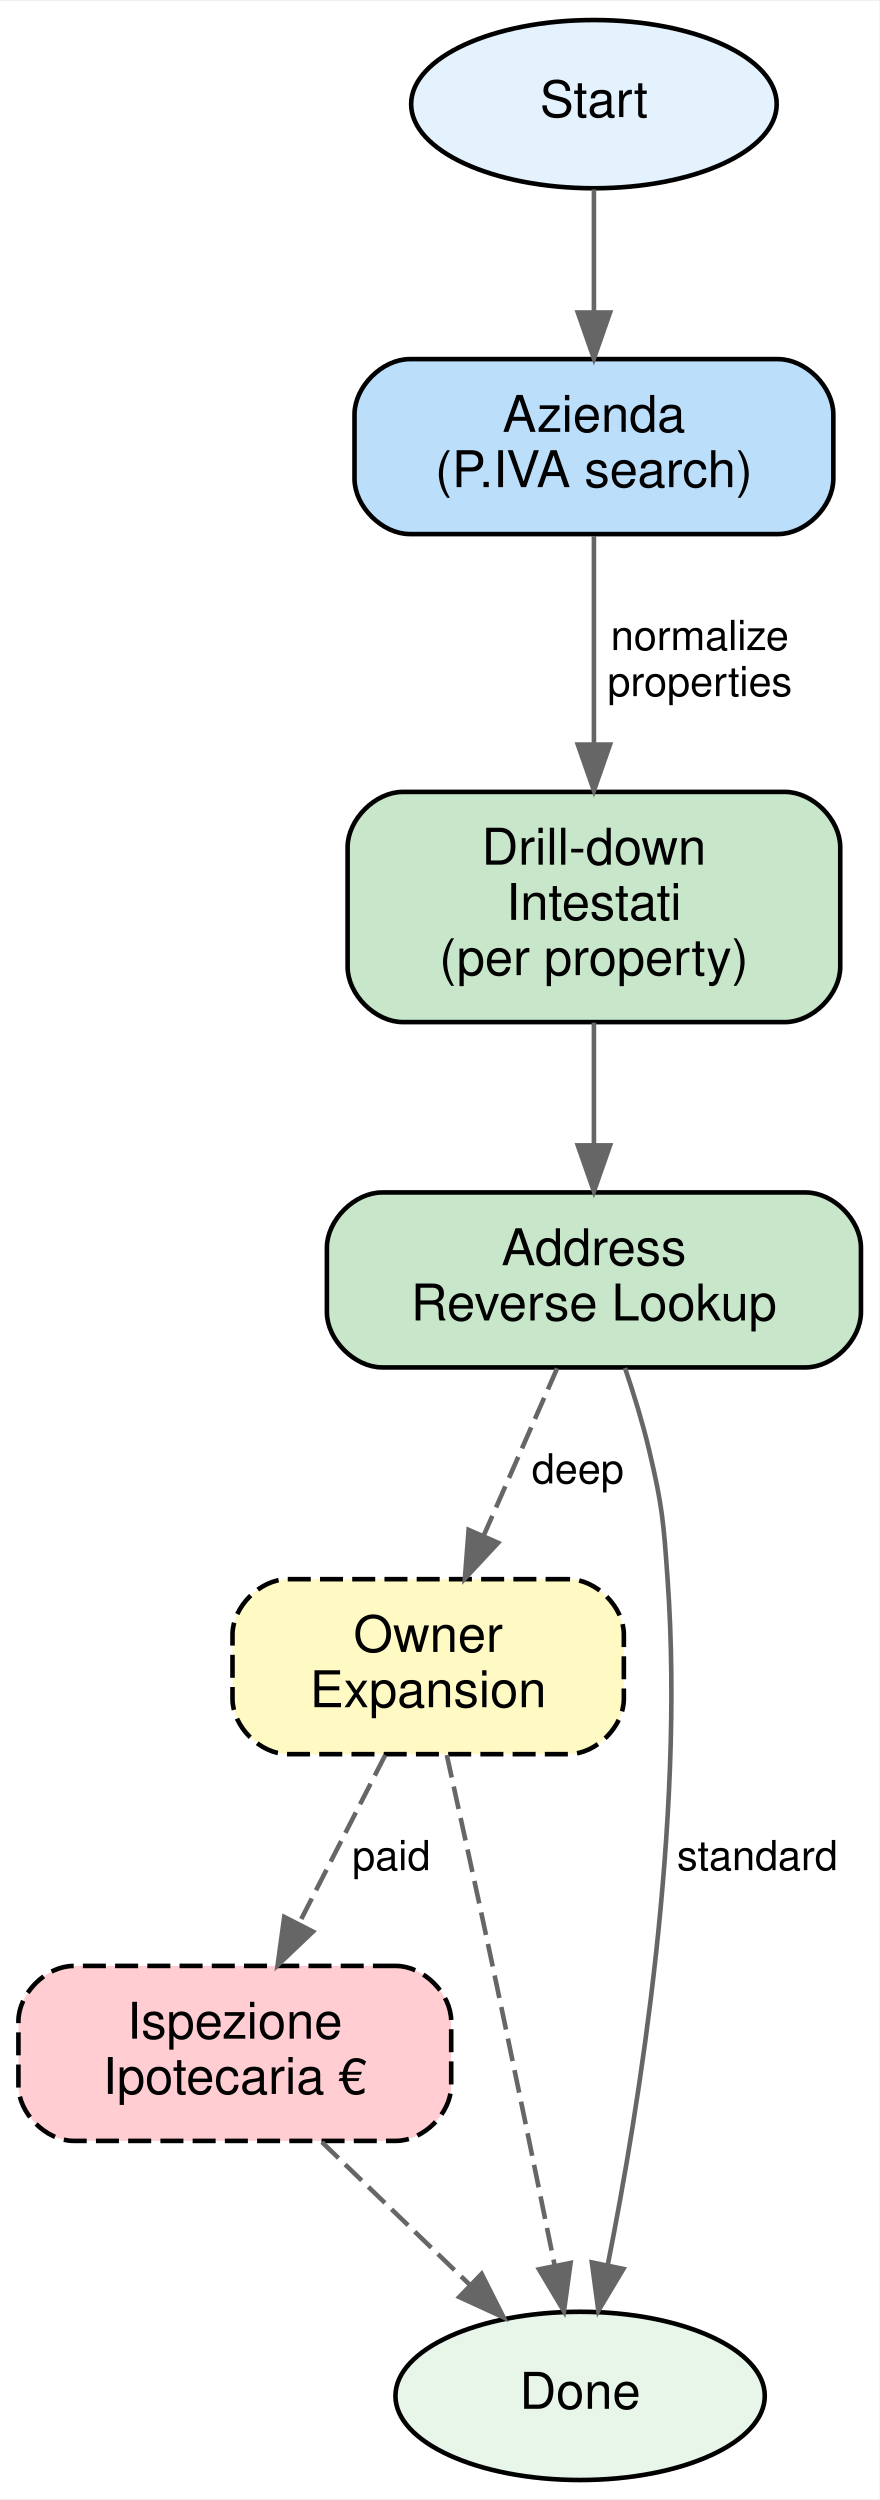
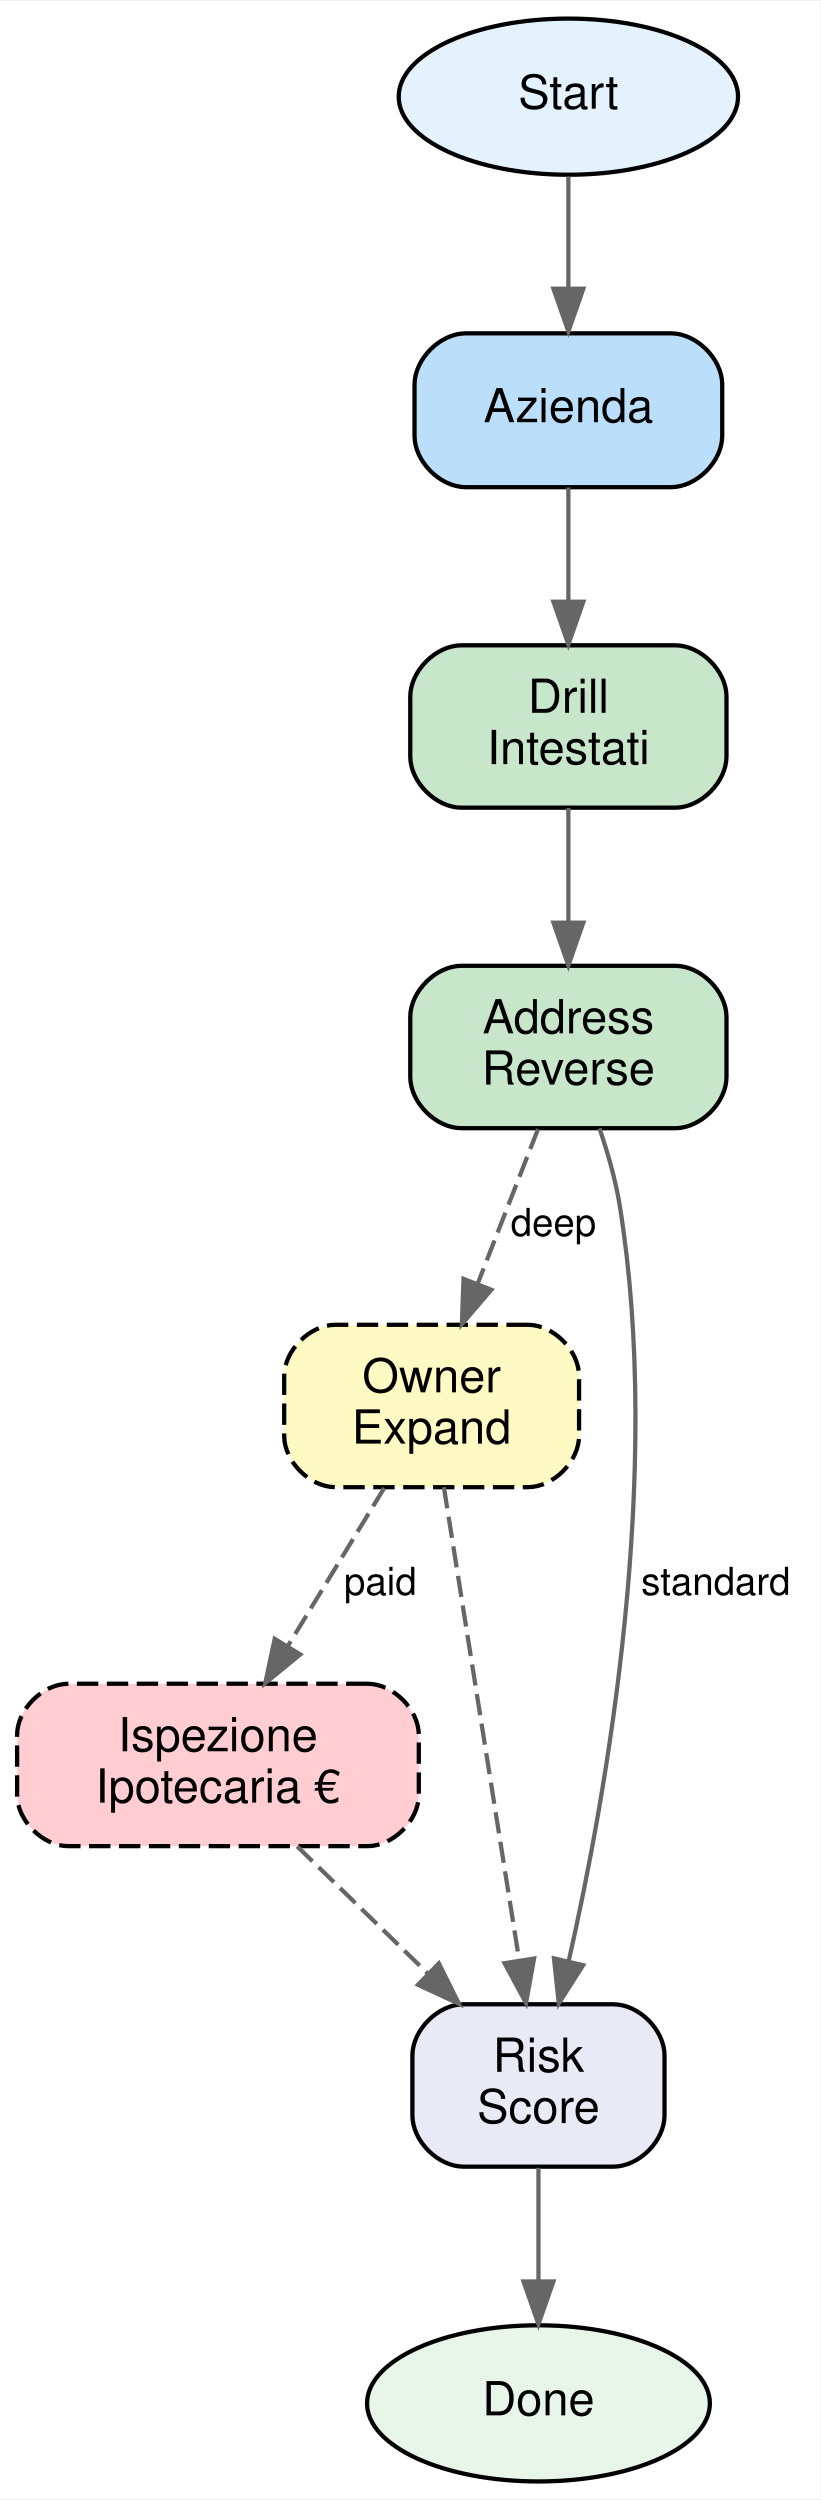
- <svg xmlns="http://www.w3.org/2000/svg" width="191pt" height="543pt" viewBox="0.00 0.00 191.00 542.54">
-   <g id="graph0" class="graph" transform="scale(1 1) rotate(0) translate(4 538.54)">
-     <polygon fill="white" stroke="transparent" points="-4,4 -4,-538.54 187,-538.54 187,4 -4,4" />
+ <svg xmlns="http://www.w3.org/2000/svg" width="192pt" height="585pt" viewBox="0.00 0.00 192.00 584.54">
+   <g id="graph0" class="graph" transform="scale(1 1) rotate(0) translate(4 580.54)">
+     <polygon fill="white" stroke="transparent" points="-4,4 -4,-580.54 188,-580.54 188,4 -4,4" />
    <g id="node1" class="node">
-       <ellipse fill="#e3f2fd" stroke="black" cx="125" cy="-516.15" rx="39.7" ry="18.27" />
-       <text text-anchor="middle" x="125" y="-513.35" font-family="Helvetica,sans-Serif" font-size="11.00">Start</text>
+       <ellipse fill="#e3f2fd" stroke="black" cx="129" cy="-558.15" rx="39.7" ry="18.27" />
+       <text text-anchor="middle" x="129" y="-555.35" font-family="Helvetica,sans-Serif" font-size="11.00">Start</text>
    </g>
    <g id="node2" class="node">
-       <path fill="#bbdefb" stroke="black" d="M165,-460.77C165,-460.77 85,-460.77 85,-460.77 79,-460.77 73,-454.77 73,-448.77 73,-448.77 73,-434.77 73,-434.77 73,-428.77 79,-422.77 85,-422.77 85,-422.77 165,-422.77 165,-422.77 171,-422.77 177,-428.77 177,-434.77 177,-434.77 177,-448.77 177,-448.77 177,-454.77 171,-460.77 165,-460.77" />
-       <text text-anchor="middle" x="125" y="-444.97" font-family="Helvetica,sans-Serif" font-size="11.00">Azienda</text>
-       <text text-anchor="middle" x="125" y="-432.97" font-family="Helvetica,sans-Serif" font-size="11.00">(P.IVA search)</text>
+       <path fill="#bbdefb" stroke="black" d="M153,-502.77C153,-502.77 105,-502.77 105,-502.77 99,-502.77 93,-496.77 93,-490.77 93,-490.77 93,-478.77 93,-478.77 93,-472.77 99,-466.77 105,-466.77 105,-466.77 153,-466.77 153,-466.77 159,-466.77 165,-472.77 165,-478.77 165,-478.77 165,-490.77 165,-490.77 165,-496.77 159,-502.77 153,-502.77" />
+       <text text-anchor="middle" x="129" y="-481.97" font-family="Helvetica,sans-Serif" font-size="11.00">Azienda</text>
    </g>
    <g id="edge1" class="edge">
-       <path fill="none" stroke="#666666" d="M125,-497.63C125,-489.63 125,-479.96 125,-470.97" />
-       <polygon fill="#666666" stroke="#666666" points="128.5,-470.89 125,-460.89 121.5,-470.89 128.5,-470.89" />
+       <path fill="none" stroke="#666666" d="M129,-539.51C129,-531.64 129,-522.19 129,-513.42" />
+       <polygon fill="#666666" stroke="#666666" points="132.5,-513.21 129,-503.21 125.5,-513.21 132.5,-513.21" />
    </g>
    <g id="node3" class="node">
-       <path fill="#c8e6c9" stroke="black" d="M166.5,-366.77C166.5,-366.77 83.5,-366.77 83.5,-366.77 77.5,-366.77 71.5,-360.77 71.5,-354.77 71.5,-354.77 71.5,-328.77 71.5,-328.77 71.5,-322.77 77.5,-316.77 83.5,-316.77 83.5,-316.77 166.5,-316.77 166.5,-316.77 172.5,-316.77 178.5,-322.77 178.5,-328.77 178.5,-328.77 178.5,-354.77 178.5,-354.77 178.5,-360.77 172.5,-366.77 166.5,-366.77" />
-       <text text-anchor="middle" x="125" y="-350.97" font-family="Helvetica,sans-Serif" font-size="11.00">Drill-down</text>
-       <text text-anchor="middle" x="125" y="-338.97" font-family="Helvetica,sans-Serif" font-size="11.00">Intestati</text>
-       <text text-anchor="middle" x="125" y="-326.97" font-family="Helvetica,sans-Serif" font-size="11.00">(per property)</text>
+       <path fill="#c8e6c9" stroke="black" d="M154,-429.77C154,-429.77 104,-429.77 104,-429.77 98,-429.77 92,-423.77 92,-417.77 92,-417.77 92,-403.77 92,-403.77 92,-397.77 98,-391.77 104,-391.77 104,-391.77 154,-391.77 154,-391.77 160,-391.77 166,-397.77 166,-403.77 166,-403.77 166,-417.77 166,-417.77 166,-423.77 160,-429.77 154,-429.77" />
+       <text text-anchor="middle" x="129" y="-413.97" font-family="Helvetica,sans-Serif" font-size="11.00">Drill</text>
+       <text text-anchor="middle" x="129" y="-401.97" font-family="Helvetica,sans-Serif" font-size="11.00">Intestati</text>
    </g>
    <g id="edge2" class="edge">
-       <path fill="none" stroke="#666666" d="M125,-422.34C125,-409.63 125,-392.36 125,-377.16" />
-       <polygon fill="#666666" stroke="#666666" points="128.5,-377.05 125,-367.05 121.5,-377.05 128.5,-377.05" />
-       <text text-anchor="middle" x="148" y="-397.57" font-family="Helvetica,sans-Serif" font-size="9.00">normalize</text>
-       <text text-anchor="middle" x="148" y="-387.57" font-family="Helvetica,sans-Serif" font-size="9.00">properties</text>
+       <path fill="none" stroke="#666666" d="M129,-466.71C129,-458.76 129,-449.08 129,-440.08" />
+       <polygon fill="#666666" stroke="#666666" points="132.5,-439.97 129,-429.97 125.5,-439.97 132.5,-439.97" />
    </g>
    <g id="node4" class="node">
-       <path fill="#c8e6c9" stroke="black" d="M171,-279.77C171,-279.77 79,-279.77 79,-279.77 73,-279.77 67,-273.77 67,-267.77 67,-267.77 67,-253.77 67,-253.77 67,-247.77 73,-241.77 79,-241.77 79,-241.77 171,-241.77 171,-241.77 177,-241.77 183,-247.77 183,-253.77 183,-253.77 183,-267.77 183,-267.77 183,-273.77 177,-279.77 171,-279.77" />
-       <text text-anchor="middle" x="125" y="-263.97" font-family="Helvetica,sans-Serif" font-size="11.00">Address</text>
-       <text text-anchor="middle" x="125" y="-251.97" font-family="Helvetica,sans-Serif" font-size="11.00">Reverse Lookup</text>
+       <path fill="#c8e6c9" stroke="black" d="M154,-354.77C154,-354.77 104,-354.77 104,-354.77 98,-354.77 92,-348.77 92,-342.77 92,-342.77 92,-328.77 92,-328.77 92,-322.77 98,-316.77 104,-316.77 104,-316.77 154,-316.77 154,-316.77 160,-316.77 166,-322.77 166,-328.77 166,-328.77 166,-342.77 166,-342.77 166,-348.77 160,-354.77 154,-354.77" />
+       <text text-anchor="middle" x="129" y="-338.97" font-family="Helvetica,sans-Serif" font-size="11.00">Address</text>
+       <text text-anchor="middle" x="129" y="-326.97" font-family="Helvetica,sans-Serif" font-size="11.00">Reverse</text>
    </g>
    <g id="edge3" class="edge">
-       <path fill="none" stroke="#666666" d="M125,-316.64C125,-308.25 125,-298.77 125,-290.07" />
-       <polygon fill="#666666" stroke="#666666" points="128.5,-289.99 125,-279.99 121.5,-289.99 128.5,-289.99" />
+       <path fill="none" stroke="#666666" d="M129,-391.72C129,-383.65 129,-373.95 129,-364.95" />
+       <polygon fill="#666666" stroke="#666666" points="132.5,-364.86 129,-354.86 125.5,-364.86 132.5,-364.86" />
    </g>
    <g id="node5" class="node">
-       <path fill="#fff9c4" stroke="black" stroke-dasharray="5,2" d="M119.5,-195.77C119.5,-195.77 58.5,-195.77 58.5,-195.77 52.5,-195.77 46.5,-189.77 46.5,-183.77 46.5,-183.77 46.5,-169.77 46.5,-169.77 46.5,-163.77 52.5,-157.77 58.5,-157.77 58.5,-157.77 119.5,-157.77 119.5,-157.77 125.5,-157.77 131.5,-163.77 131.5,-169.77 131.5,-169.77 131.5,-183.77 131.5,-183.77 131.5,-189.77 125.5,-195.77 119.5,-195.77" />
-       <text text-anchor="middle" x="89" y="-179.97" font-family="Helvetica,sans-Serif" font-size="11.00">Owner</text>
-       <text text-anchor="middle" x="89" y="-167.97" font-family="Helvetica,sans-Serif" font-size="11.00">Expansion</text>
+       <path fill="#fff9c4" stroke="black" stroke-dasharray="5,2" d="M119.5,-270.77C119.5,-270.77 74.5,-270.77 74.5,-270.77 68.5,-270.77 62.5,-264.77 62.5,-258.77 62.5,-258.77 62.5,-244.77 62.5,-244.77 62.5,-238.77 68.5,-232.77 74.5,-232.77 74.5,-232.77 119.5,-232.77 119.5,-232.77 125.5,-232.77 131.5,-238.77 131.5,-244.77 131.5,-244.77 131.5,-258.77 131.5,-258.77 131.5,-264.77 125.5,-270.77 119.5,-270.77" />
+       <text text-anchor="middle" x="97" y="-254.97" font-family="Helvetica,sans-Serif" font-size="11.00">Owner</text>
+       <text text-anchor="middle" x="97" y="-242.97" font-family="Helvetica,sans-Serif" font-size="11.00">Expand</text>
    </g>
    <g id="edge5" class="edge">
-       <path fill="none" stroke="#666666" stroke-dasharray="5,2" d="M117.01,-241.57C112.35,-230.95 106.38,-217.35 101.14,-205.43" />
-       <polygon fill="#666666" stroke="#666666" points="104.19,-203.67 96.97,-195.92 97.78,-206.48 104.19,-203.67" />
-       <text text-anchor="middle" x="121.5" y="-216.57" font-family="Helvetica,sans-Serif" font-size="9.00">deep</text>
+       <path fill="none" stroke="#666666" stroke-dasharray="5,2" d="M121.9,-316.57C117.76,-305.95 112.45,-292.35 107.79,-280.43" />
+       <polygon fill="#666666" stroke="#666666" points="110.98,-278.96 104.08,-270.92 104.46,-281.51 110.98,-278.96" />
+       <text text-anchor="middle" x="125.5" y="-291.57" font-family="Helvetica,sans-Serif" font-size="9.00">deep</text>
    </g>
    <g id="node7" class="node">
+       <path fill="#e8eaf6" stroke="black" d="M139.5,-111.77C139.5,-111.77 104.5,-111.77 104.5,-111.77 98.5,-111.77 92.5,-105.77 92.5,-99.77 92.5,-99.77 92.5,-85.77 92.5,-85.77 92.5,-79.77 98.5,-73.77 104.5,-73.77 104.5,-73.77 139.5,-73.77 139.5,-73.77 145.5,-73.77 151.5,-79.77 151.5,-85.77 151.5,-85.77 151.5,-99.77 151.5,-99.77 151.5,-105.77 145.5,-111.77 139.5,-111.77" />
+       <text text-anchor="middle" x="122" y="-95.97" font-family="Helvetica,sans-Serif" font-size="11.00">Risk</text>
+       <text text-anchor="middle" x="122" y="-83.97" font-family="Helvetica,sans-Serif" font-size="11.00">Score</text>
+     </g>
+     <g id="edge4" class="edge">
+       <path fill="none" stroke="#666666" d="M136.27,-316.74C138.21,-311.08 140.03,-304.75 141,-298.77 151.2,-235.94 138.01,-161.32 129.04,-121.72" />
+       <polygon fill="#666666" stroke="#666666" points="132.45,-120.91 126.76,-111.97 125.63,-122.51 132.45,-120.91" />
+       <text text-anchor="middle" x="163.5" y="-207.57" font-family="Helvetica,sans-Serif" font-size="9.00">standard</text>
+     </g>
+     <g id="node6" class="node">
+       <path fill="#ffcdd2" stroke="black" stroke-dasharray="5,2" d="M82,-186.77C82,-186.77 12,-186.77 12,-186.77 6,-186.77 0,-180.77 0,-174.77 0,-174.77 0,-160.77 0,-160.77 0,-154.77 6,-148.77 12,-148.77 12,-148.77 82,-148.77 82,-148.77 88,-148.77 94,-154.77 94,-160.77 94,-160.77 94,-174.77 94,-174.77 94,-180.77 88,-186.77 82,-186.77" />
+       <text text-anchor="middle" x="47" y="-170.97" font-family="Helvetica,sans-Serif" font-size="11.00">Ispezione</text>
+       <text text-anchor="middle" x="47" y="-158.97" font-family="Helvetica,sans-Serif" font-size="11.00">Ipotecaria €</text>
+     </g>
+     <g id="edge6" class="edge">
+       <path fill="none" stroke="#666666" stroke-dasharray="5,2" d="M85.9,-232.57C79.3,-221.74 70.8,-207.8 63.43,-195.72" />
+       <polygon fill="#666666" stroke="#666666" points="66.26,-193.63 58.07,-186.92 60.28,-197.28 66.26,-193.63" />
+       <text text-anchor="middle" x="85" y="-207.57" font-family="Helvetica,sans-Serif" font-size="9.00">paid</text>
+     </g>
+     <g id="edge8" class="edge">
+       <path fill="none" stroke="#666666" stroke-dasharray="5,2" d="M99.87,-232.76C104.18,-205.7 112.36,-154.29 117.48,-122.15" />
+       <polygon fill="#666666" stroke="#666666" points="120.97,-122.48 119.09,-112.05 114.06,-121.38 120.97,-122.48" />
+     </g>
+     <g id="edge7" class="edge">
+       <path fill="none" stroke="#666666" stroke-dasharray="5,2" d="M65.54,-148.72C74.73,-139.77 85.99,-128.82 96.03,-119.05" />
+       <polygon fill="#666666" stroke="#666666" points="98.69,-121.34 103.41,-111.86 93.81,-116.33 98.69,-121.34" />
+     </g>
+     <g id="node8" class="node">
      <ellipse fill="#e8f5e9" stroke="black" cx="122" cy="-18.38" rx="40.11" ry="18.27" />
      <text text-anchor="middle" x="122" y="-15.58" font-family="Helvetica,sans-Serif" font-size="11.00">Done</text>
    </g>
-     <g id="edge4" class="edge">
-       <path fill="none" stroke="#666666" d="M131.75,-241.64C133.67,-235.98 135.61,-229.67 137,-223.77 139.89,-211.54 140.11,-208.31 141,-195.77 144.76,-142.87 134.87,-81.34 127.98,-46.71" />
-       <polygon fill="#666666" stroke="#666666" points="131.4,-45.96 125.96,-36.87 124.55,-47.37 131.4,-45.96" />
-       <text text-anchor="middle" x="160.5" y="-132.57" font-family="Helvetica,sans-Serif" font-size="9.00">standard</text>
-     </g>
-     <g id="node6" class="node">
-       <path fill="#ffcdd2" stroke="black" stroke-dasharray="5,2" d="M82,-111.77C82,-111.77 12,-111.77 12,-111.77 6,-111.77 0,-105.77 0,-99.77 0,-99.77 0,-85.77 0,-85.77 0,-79.77 6,-73.77 12,-73.77 12,-73.77 82,-73.77 82,-73.77 88,-73.77 94,-79.77 94,-85.77 94,-85.77 94,-99.77 94,-99.77 94,-105.77 88,-111.77 82,-111.77" />
-       <text text-anchor="middle" x="47" y="-95.97" font-family="Helvetica,sans-Serif" font-size="11.00">Ispezione</text>
-       <text text-anchor="middle" x="47" y="-83.97" font-family="Helvetica,sans-Serif" font-size="11.00">Ipotecaria €</text>
-     </g>
-     <g id="edge6" class="edge">
-       <path fill="none" stroke="#666666" stroke-dasharray="5,2" d="M79.68,-157.57C74.19,-146.85 67.13,-133.08 60.98,-121.07" />
-       <polygon fill="#666666" stroke="#666666" points="63.97,-119.22 56.3,-111.92 57.74,-122.41 63.97,-119.22" />
-       <text text-anchor="middle" x="81" y="-132.57" font-family="Helvetica,sans-Serif" font-size="9.00">paid</text>
-     </g>
-     <g id="edge8" class="edge">
-       <path fill="none" stroke="#666666" stroke-dasharray="5,2" d="M93.04,-157.58C95.87,-144.77 99.72,-127.23 103,-111.77 107.63,-89.94 112.72,-65.18 116.46,-46.79" />
-       <polygon fill="#666666" stroke="#666666" points="119.93,-47.26 118.49,-36.77 113.07,-45.87 119.93,-47.26" />
-     </g>
-     <g id="edge7" class="edge">
-       <path fill="none" stroke="#666666" stroke-dasharray="5,2" d="M65.93,-73.5C75.7,-64.07 87.73,-52.46 98.14,-42.41" />
-       <polygon fill="#666666" stroke="#666666" points="100.61,-44.89 105.38,-35.43 95.75,-39.85 100.61,-44.89" />
+     <g id="edge9" class="edge">
+       <path fill="none" stroke="#666666" d="M122,-73.5C122,-65.52 122,-55.99 122,-47.16" />
+       <polygon fill="#666666" stroke="#666666" points="125.5,-46.9 122,-36.9 118.5,-46.9 125.5,-46.9" />
    </g>
  </g>
</svg>
